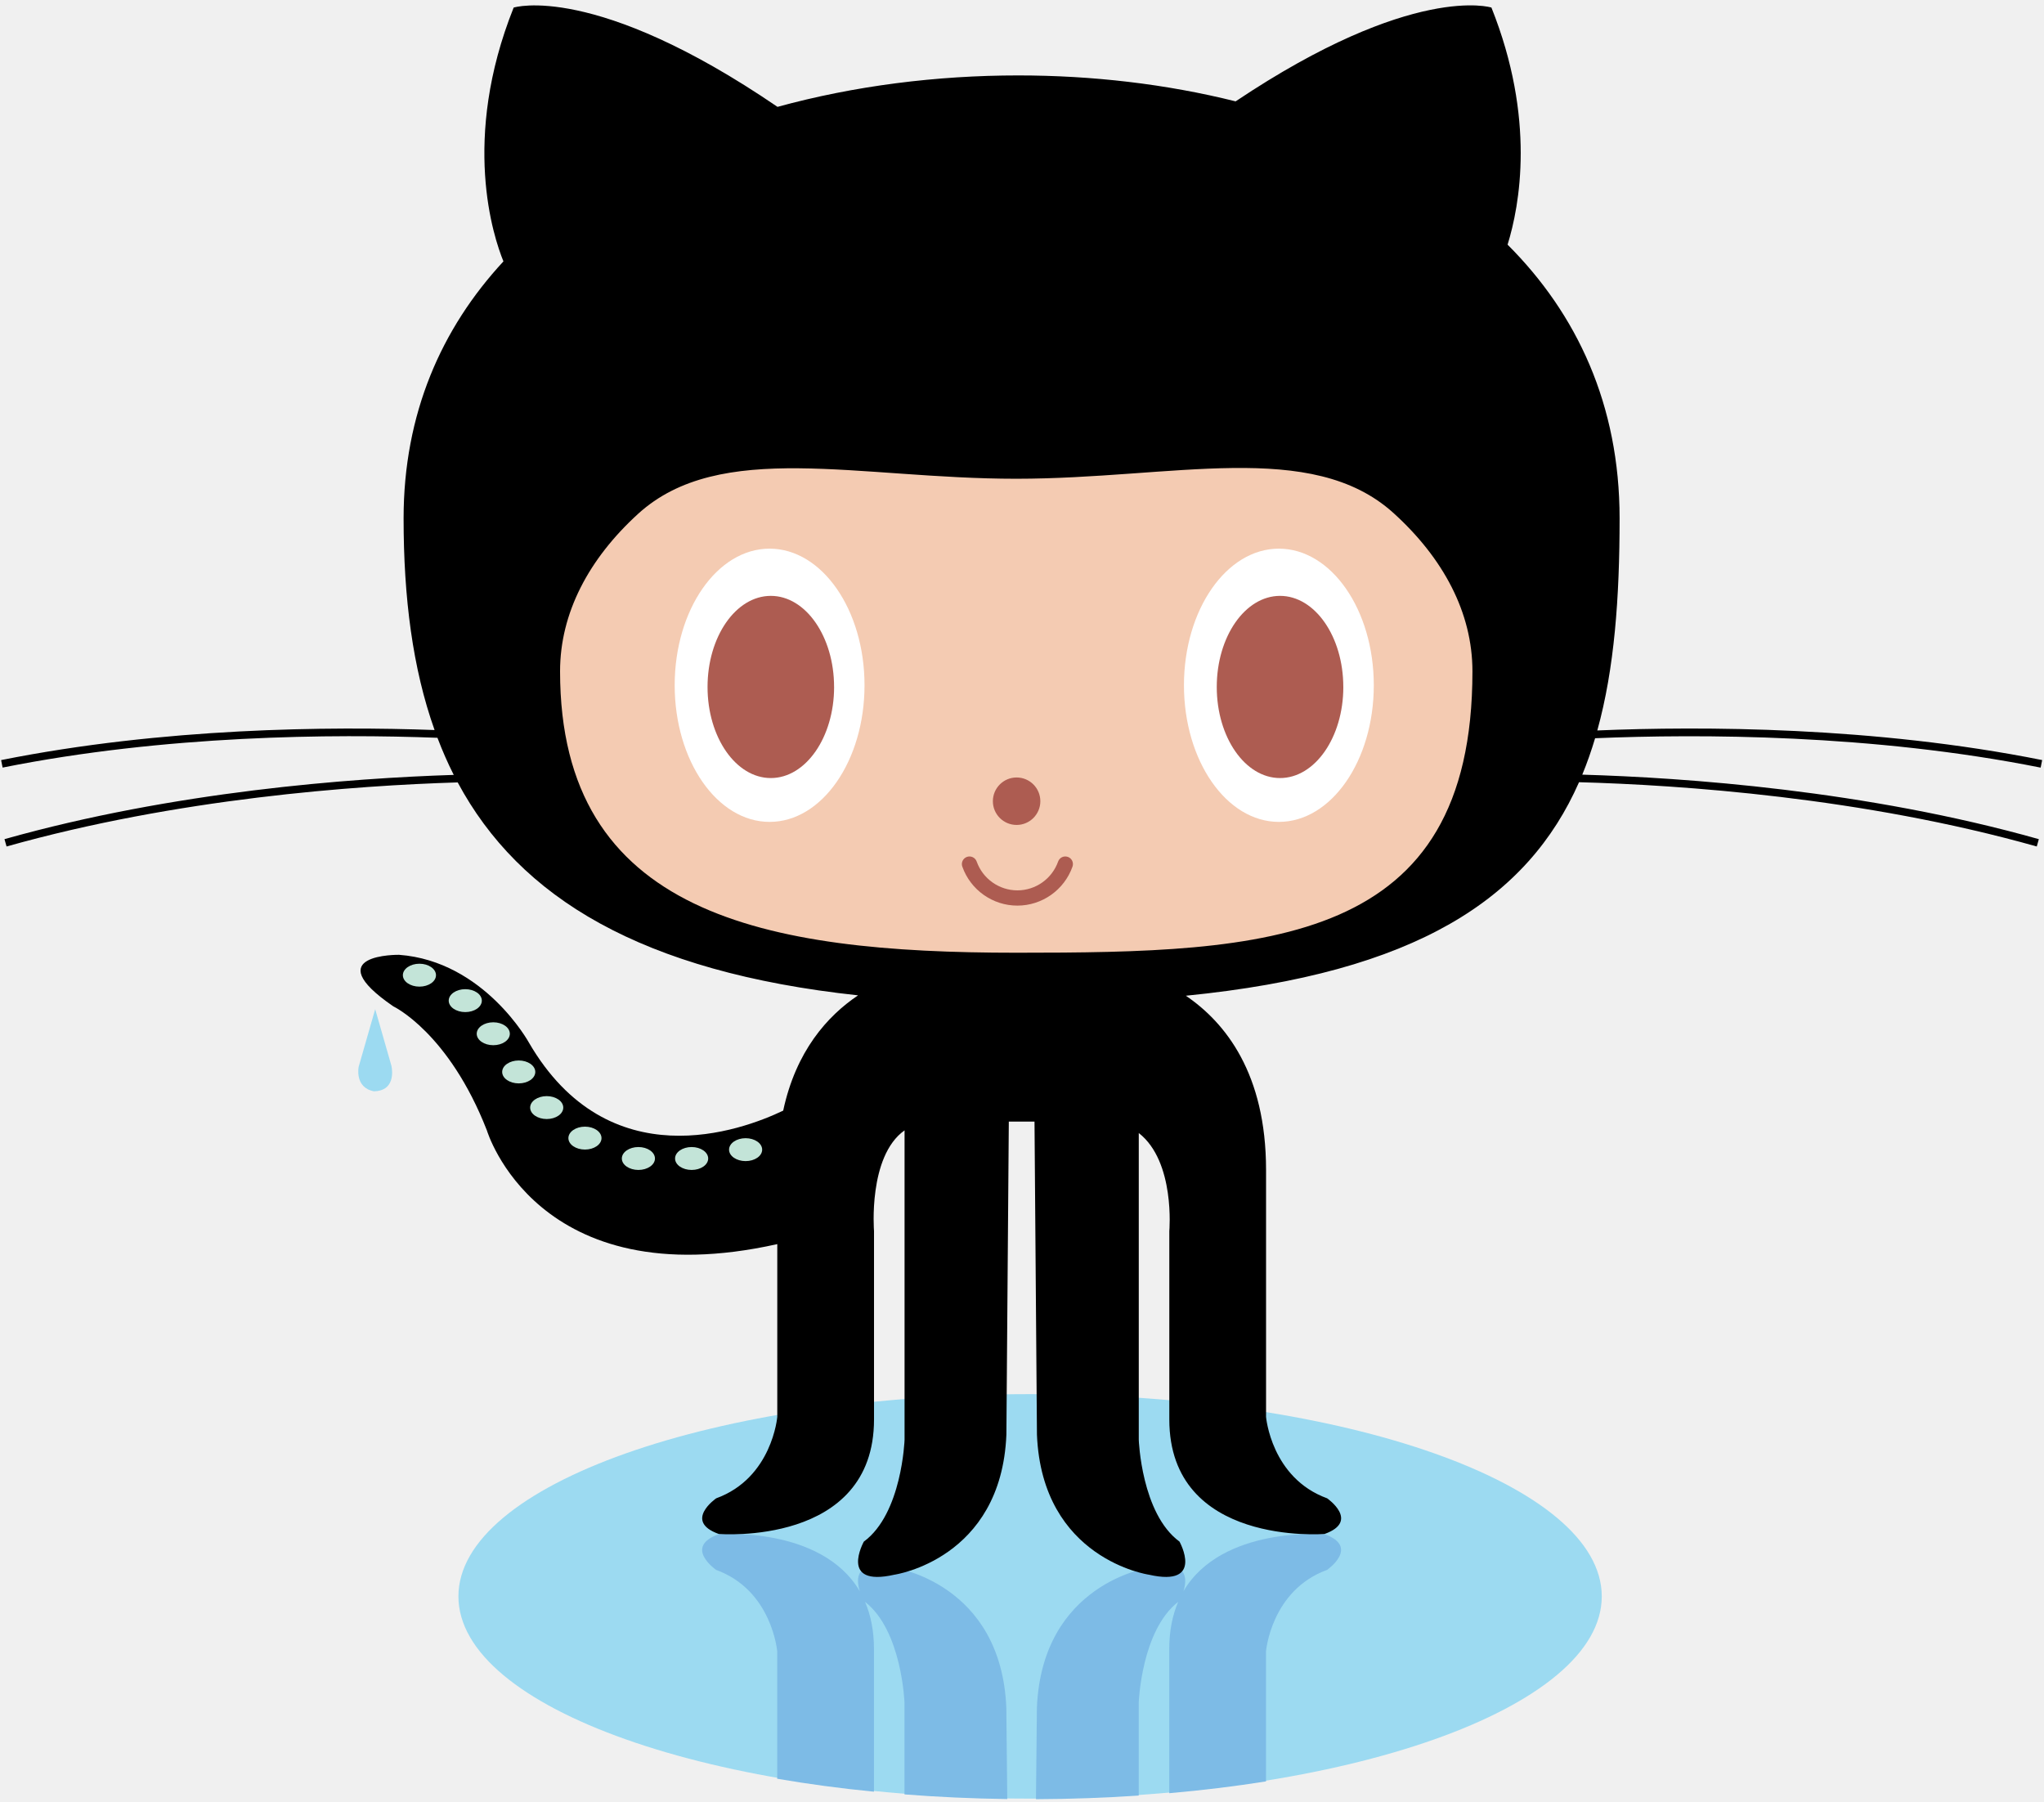
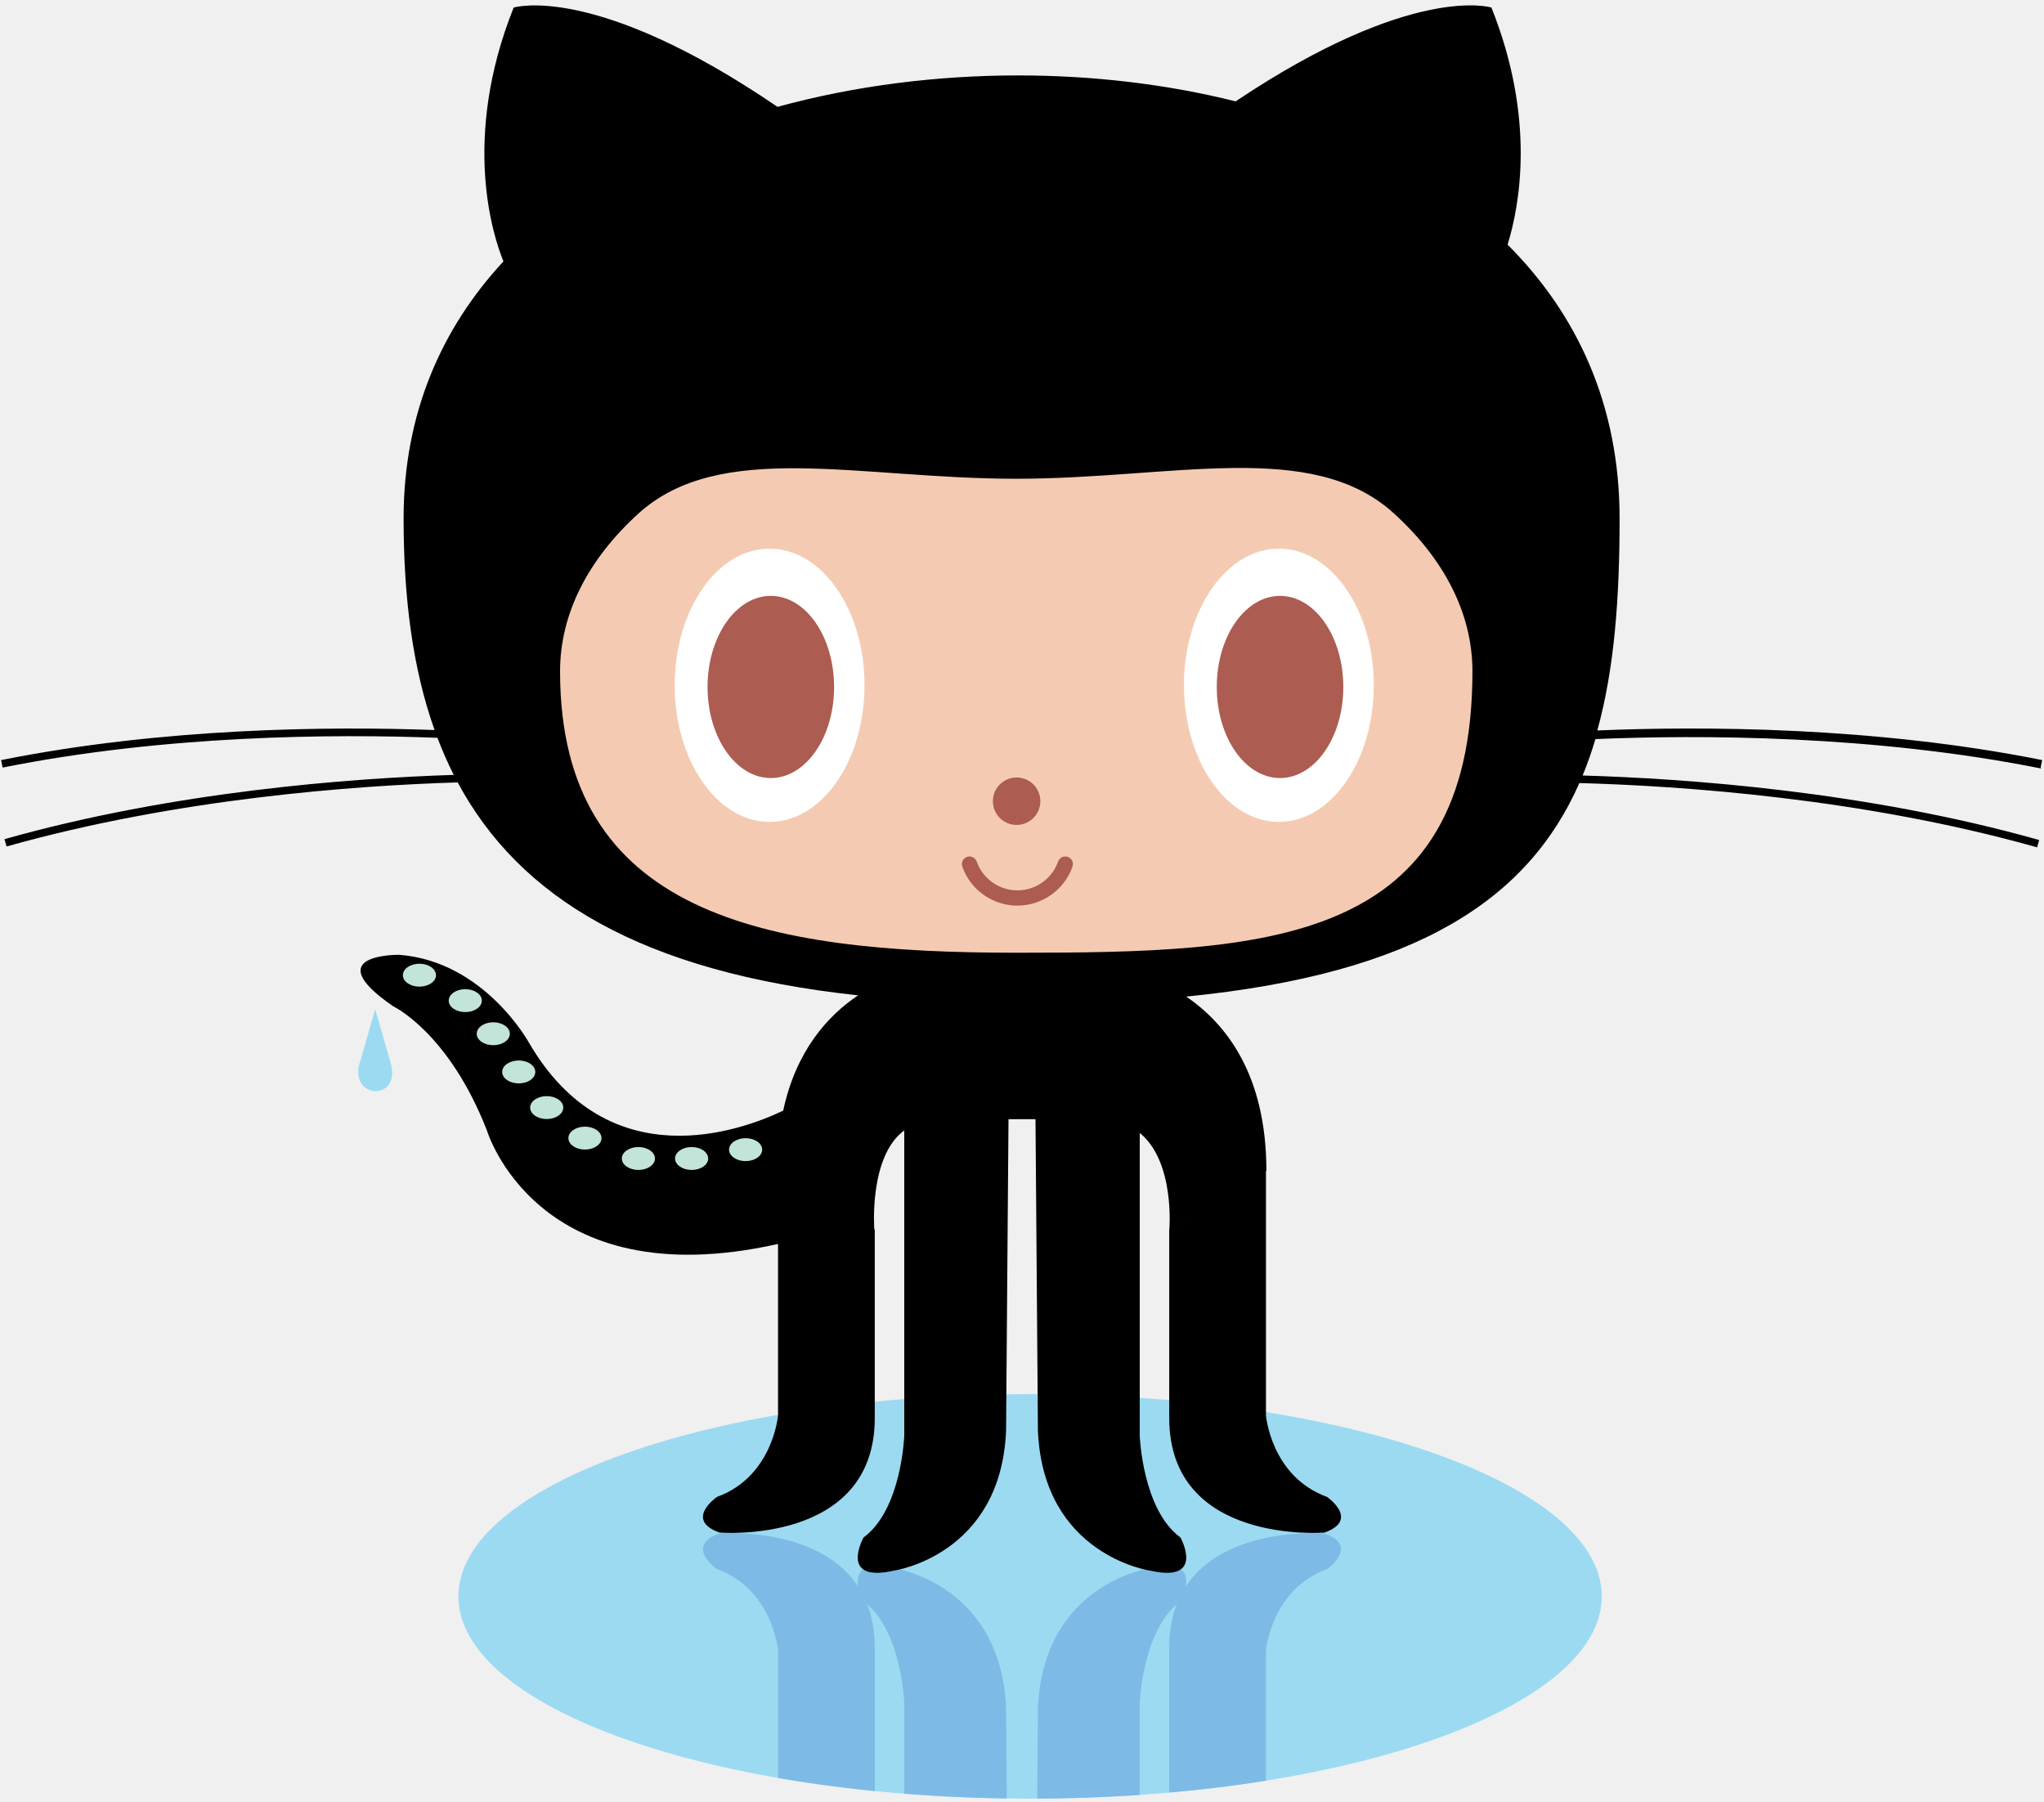
- <svg xmlns="http://www.w3.org/2000/svg" viewBox="0 0 379 334">
+ <svg xmlns="http://www.w3.org/2000/svg" xmlns:xlink="http://www.w3.org/1999/xlink" viewBox="0 0 379 334">
  <g fill="#9cdaf1">
-     <ellipse cx="191" cy="296" rx="106" ry="37.5" />
+     <ellipse id="pool" cx="191" cy="296" rx="106" ry="37.5" />
    <path d="m69.569 187.12l-3.066 10.683s-.8 3.861 2.84 4.546c3.8-.074 3.486-3.627 3.223-4.781z" />
  </g>
-   <g fill="#7dbbe6">
-     <path d="m162.05 332.22v-26.5c0-3.422-.619-6.284-1.653-8.701 6.853 5.322 7.316 18.695 7.316 18.695v17.004c6.166.481 12.534.773 19.053.861l-.172-16.92c-.944-23.13-20.769-25.961-20.769-25.961-7.245-1.645-7.137 1.991-6.409 4.34-7.108-12.122-26.158-10.556-26.158-10.556-6.611 2.357-.475 6.607-.475 6.607 10.387 3.775 11.33 15.105 11.33 15.105v23.622c5.72.98 11.71 1.79 17.94 2.4z" />
-     <path d="m245.6 284.48s-19.053-1.566-26.16 10.559c.728-2.35.839-5.989-6.408-4.343 0 0-19.824 2.832-20.768 25.961l-.174 16.946c6.509-.025 12.876-.254 19.054-.671v-17.219s.465-13.373 7.316-18.695c-1.034 2.417-1.653 5.278-1.653 8.701v26.775c6.214-.544 12.211-1.279 17.937-2.188v-24.113s.944-11.33 11.33-15.105c0-.01 6.13-4.26-.48-6.62z" />
+   <clipPath id="mask">
+     <use xlink:href="#pool" />
+   </clipPath>
+   <g clip-path="url(#mask)">
+     <g fill="#7dbbe6" transform="translate(0 582)scale(1-1)">
+       <use xlink:href="#l2" />
+       <use xlink:href="#l3" />
+       <g transform="translate(0 13.5)">
+         <use xlink:href="#l1" />
+         <use xlink:href="#l4" />
+       </g>
+     </g>
  </g>
-   <path d="m378.38 142.32l.28-1.389c-31.162-6.231-63.141-6.294-82.487-5.49c3.178-11.451 4.134-24.627 4.134-39.32c0-21.073-7.917-37.931-20.77-50.759c2.246-7.25 5.246-23.351-2.996-43.963c0 0-14.541-4.617-47.431 17.396c-12.884-3.22-26.596-4.81-40.328-4.81c-15.109 0-30.376 1.924-44.615 5.83c-33.94-23.154-48.923-18.411-48.923-18.411c-9.78 24.457-3.733 42.566-1.896 47.063c-11.495 12.406-18.513 28.243-18.513 47.659c0 14.658 1.669 27.808 5.745 39.237c-19.511-0.71-50.323-0.437-80.373 5.572l.276 1.389c30.231-6.046 61.237-6.256 80.629-5.522c.898 2.366 1.899 4.661 3.021 6.879c-19.177 .618-51.922 3.062-83.303 11.915l.387 1.36c31.629-8.918 64.658-11.301 83.649-11.882c11.458 21.358 34.048 35.152 74.236 39.484c-5.704 3.833-11.523 10.349-13.881 21.374c-7.773 3.718-32.379 12.793-47.142-12.599c0 0-8.264-15.109-24.082-16.292c0 0-15.344-0.235-1.059 9.562c0 0 10.267 4.838 17.351 23.019c0 0 9.241 31.01 53.835 21.061v32.032s-0.943 11.33-11.33 15.105c0 0-6.137 4.249 .475 6.606c0 0 28.792 2.361 28.792-21.238v-34.929s-1.142-13.852 5.663-18.667v57.371s-0.47 13.688-7.551 18.881c0 0-4.723 8.494 5.663 6.137c0 0 19.824-2.832 20.769-25.961l.449-58.06h4.765l.453 58.06c.943 23.129 20.768 25.961 20.768 25.961c10.383 2.357 5.663-6.137 5.663-6.137c-7.08-5.193-7.551-18.881-7.551-18.881v-56.876c6.801 5.296 5.663 18.171 5.663 18.171v34.929c0 23.6 28.793 21.238 28.793 21.238c6.606-2.357 .474-6.606 .474-6.606c-10.386-3.775-11.33-15.105-11.33-15.105v-45.786c0-17.854-7.518-27.309-14.87-32.3c42.859-4.25 63.426-18.089 72.903-39.591c18.773 .516 52.557 2.803 84.873 11.919l.384-1.36c-32.131-9.063-65.692-11.408-84.655-11.96c.898-2.172 1.682-4.431 2.378-6.755c19.25-0.8 51.38-0.79 82.66 5.46z" />
+   <use id="l1" xlink:href="#l4" transform="translate(379 0)scale(-1 1)" />
+   <use id="l2" xlink:href="#l3" transform="translate(379 0)scale(-1 1)" />
+   <path id="l3" d="m192 207.2l.453 58.06c.943 23.129 20.768 25.961 20.768 25.961c10.383 2.357 5.663-6.137 5.663-6.137c-7.08-5.193-7.551-18.881-7.551-18.881v-56.876" />
+   <path id="l4" d="m216.8 228v34.929c0 23.6 28.793 21.238 28.793 21.238c6.606-2.357 .474-6.606 .474-6.606c-10.386-3.775-11.33-15.105-11.33-15.105v-45.786" />
+   <path id="cat" d="m378.38 142.32l.28-1.389c-31.162-6.231-63.141-6.294-82.487-5.49c3.178-11.451 4.134-24.627 4.134-39.32c0-21.073-7.917-37.931-20.77-50.759c2.246-7.25 5.246-23.351-2.996-43.963c0 0-14.541-4.617-47.431 17.396c-12.884-3.22-26.596-4.81-40.328-4.81c-15.109 0-30.376 1.924-44.615 5.83c-33.94-23.154-48.923-18.411-48.923-18.411c-9.78 24.457-3.733 42.566-1.896 47.063c-11.495 12.406-18.513 28.243-18.513 47.659c0 14.658 1.669 27.808 5.745 39.237c-19.511-0.71-50.323-0.437-80.373 5.572l.276 1.389c30.231-6.046 61.237-6.256 80.629-5.522c.898 2.366 1.899 4.661 3.021 6.879c-19.177 .618-51.922 3.062-83.303 11.915l.387 1.36c31.629-8.918 64.658-11.301 83.649-11.882c11.458 21.358 34.048 35.152 74.236 39.484c-5.704 3.833-11.523 10.349-13.881 21.374c-7.773 3.718-32.379 12.793-47.142-12.599c0 0-8.264-15.109-24.082-16.292c0 0-15.344-0.235-1.059 9.562c0 0 10.267 4.838 17.351 23.019c0 0 9.241 31.01 53.835 21.061l18-2.5s-1.142-13.852 5.663-18.667l19.4-2h4.765l19.2 2.4c6.801 5.296 5.663 18.171 5.663 18.171l18-11c0-17.854-7.518-27.309-14.87-32.3c42.859-4.25 63.426-18.089 72.903-39.591c18.773 .516 52.557 2.803 84.873 11.919l.384-1.36c-32.131-9.063-65.692-11.408-84.655-11.96c.898-2.172 1.682-4.431 2.378-6.755c19.25-0.8 51.38-0.79 82.66 5.46 z" />
  <path fill="#f4cbb2" d="m258.39 95.132c9.231 8.363 14.631 18.462 14.631 29.343 0 50.804-37.872 52.181-84.585 52.181-46.721 0-84.589-7.035-84.589-52.181 0-10.809 5.324-20.845 14.441-29.174 15.208-13.881 40.946-6.531 70.147-6.531 29.07-.004 54.72-7.429 69.95 6.357z" />
  <path fill="#fff" d="m160.3 127.06c0 13.994-7.88 25.336-17.6 25.336s-17.6-11.342-17.6-25.336c0-13.992 7.88-25.33 17.6-25.33 9.72.01 17.6 11.34 17.6 25.33zm94.43 0c0 13.994-7.88 25.336-17.6 25.336s-17.6-11.342-17.6-25.336c0-13.992 7.88-25.33 17.6-25.33 9.72.01 17.6 11.34 17.6 25.33z" />
  <g fill="#ad5c51">
    <path d="m154.66 127.38c0 9.328-5.26 16.887-11.734 16.887s-11.733-7.559-11.733-16.887c0-9.331 5.255-16.894 11.733-16.894 6.47 0 11.73 7.56 11.73 16.89zm94.42 0c0 9.328-5.26 16.887-11.734 16.887s-11.733-7.559-11.733-16.887c0-9.331 5.255-16.894 11.733-16.894 6.47 0 11.73 7.56 11.73 16.89z" />
    <circle cy="148.56" cx="188.5" r="4.401" />
    <path d="m178.43 160.69c-.26-.738.128-1.545.861-1.805.737-.26 1.546.128 1.805.861 1.134 3.198 4.167 5.346 7.551 5.346s6.417-2.147 7.551-5.346c.26-.738 1.067-1.121 1.805-.861s1.121 1.067.862 1.805c-1.529 4.324-5.639 7.229-10.218 7.229s-8.68-2.89-10.21-7.22z" />
  </g>
  <path fill="#c3e4d8" d="m80.841 180.82c0 1.174-1.376 2.122-3.07 2.122-1.693 0-3.07-.948-3.07-2.122 0-1.175 1.377-2.127 3.07-2.127 1.694 0 3.07.95 3.07 2.13zm8.5 4.72c0 1.174-1.376 2.122-3.07 2.122-1.693 0-3.07-.948-3.07-2.122 0-1.175 1.377-2.127 3.07-2.127 1.694 0 3.07.95 3.07 2.13zm5.193 6.14c0 1.174-1.376 2.122-3.07 2.122-1.693 0-3.07-.948-3.07-2.122 0-1.175 1.377-2.127 3.07-2.127 1.694 0 3.07.95 3.07 2.13zm4.72 7.08c0 1.174-1.376 2.122-3.07 2.122-1.693 0-3.07-.948-3.07-2.122 0-1.175 1.377-2.127 3.07-2.127 1.694 0 3.07.95 3.07 2.13zm5.188 6.61c0 1.174-1.376 2.122-3.07 2.122-1.693 0-3.07-.948-3.07-2.122 0-1.175 1.377-2.127 3.07-2.127 1.694 0 3.07.95 3.07 2.13zm7.09 5.66c0 1.174-1.376 2.122-3.07 2.122-1.693 0-3.07-.948-3.07-2.122 0-1.175 1.377-2.127 3.07-2.127 1.694 0 3.07.95 3.07 2.13zm9.91 3.78c0 1.174-1.376 2.122-3.07 2.122-1.693 0-3.07-.948-3.07-2.122 0-1.175 1.377-2.127 3.07-2.127 1.694 0 3.07.95 3.07 2.13zm9.87 0c0 1.174-1.376 2.122-3.07 2.122-1.693 0-3.07-.948-3.07-2.122 0-1.175 1.377-2.127 3.07-2.127 1.694 0 3.07.95 3.07 2.13zm10.01-1.64c0 1.174-1.376 2.122-3.07 2.122-1.693 0-3.07-.948-3.07-2.122 0-1.175 1.377-2.127 3.07-2.127 1.694 0 3.07.95 3.07 2.13z" />
</svg>
